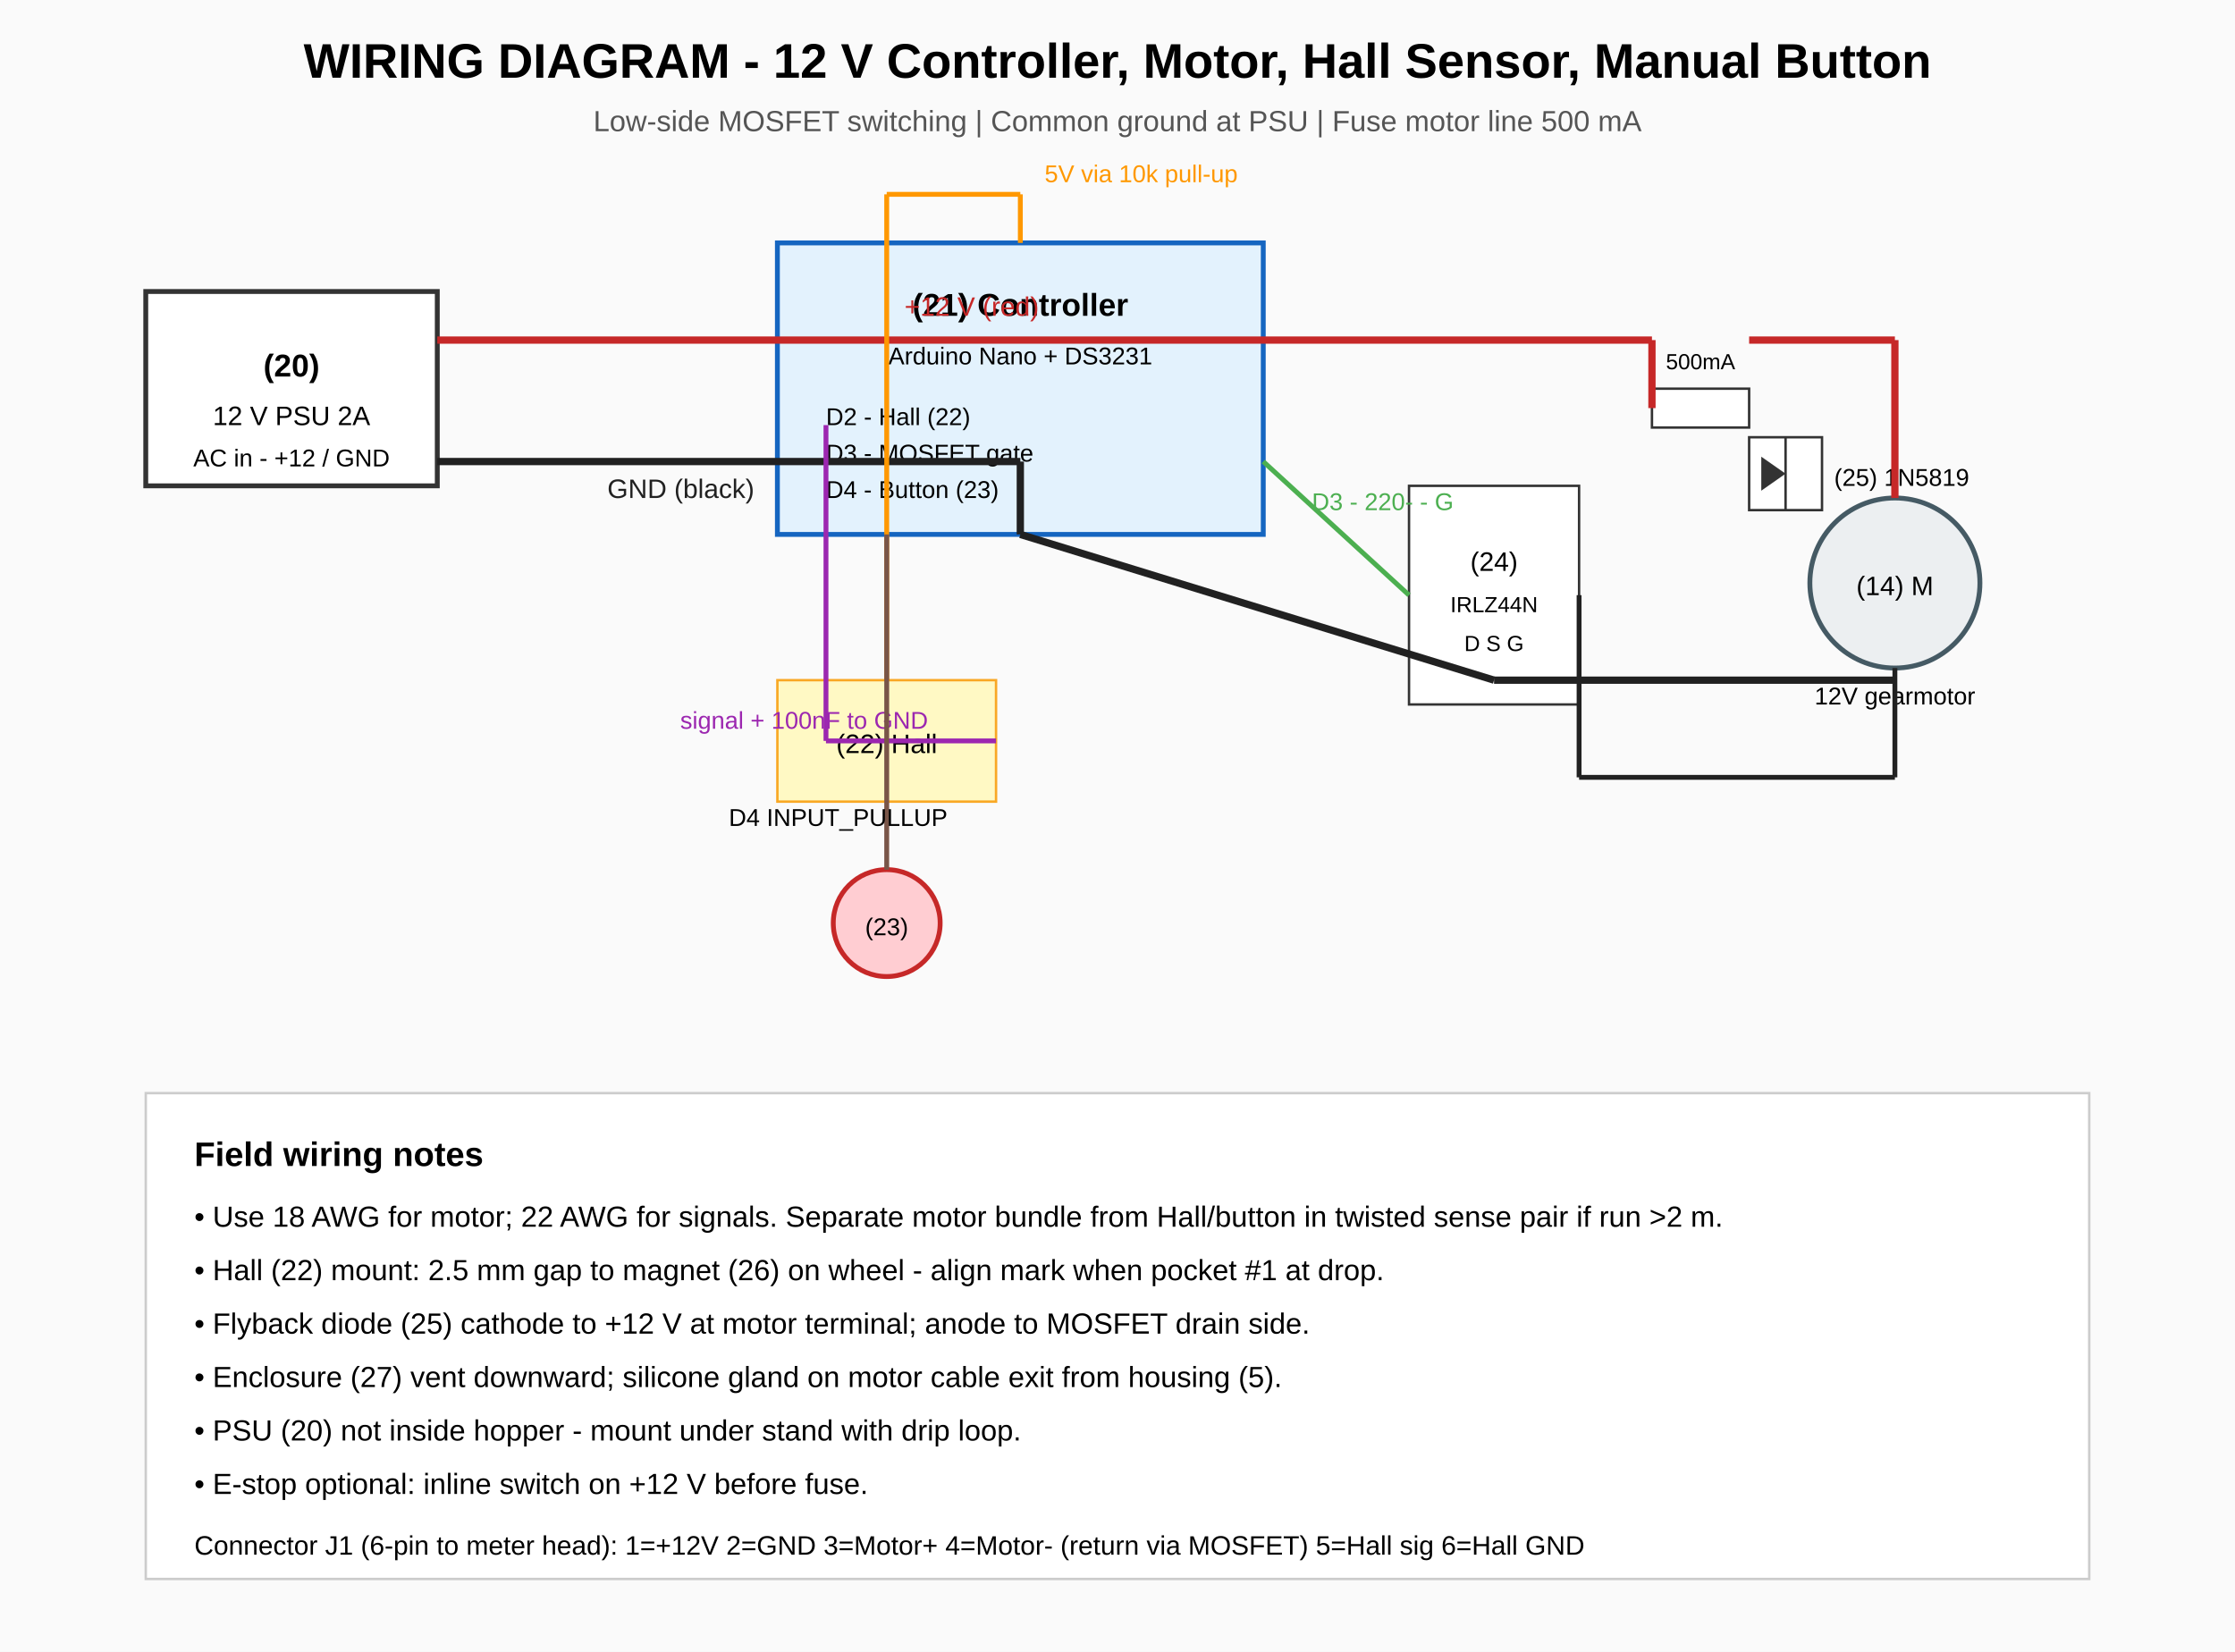
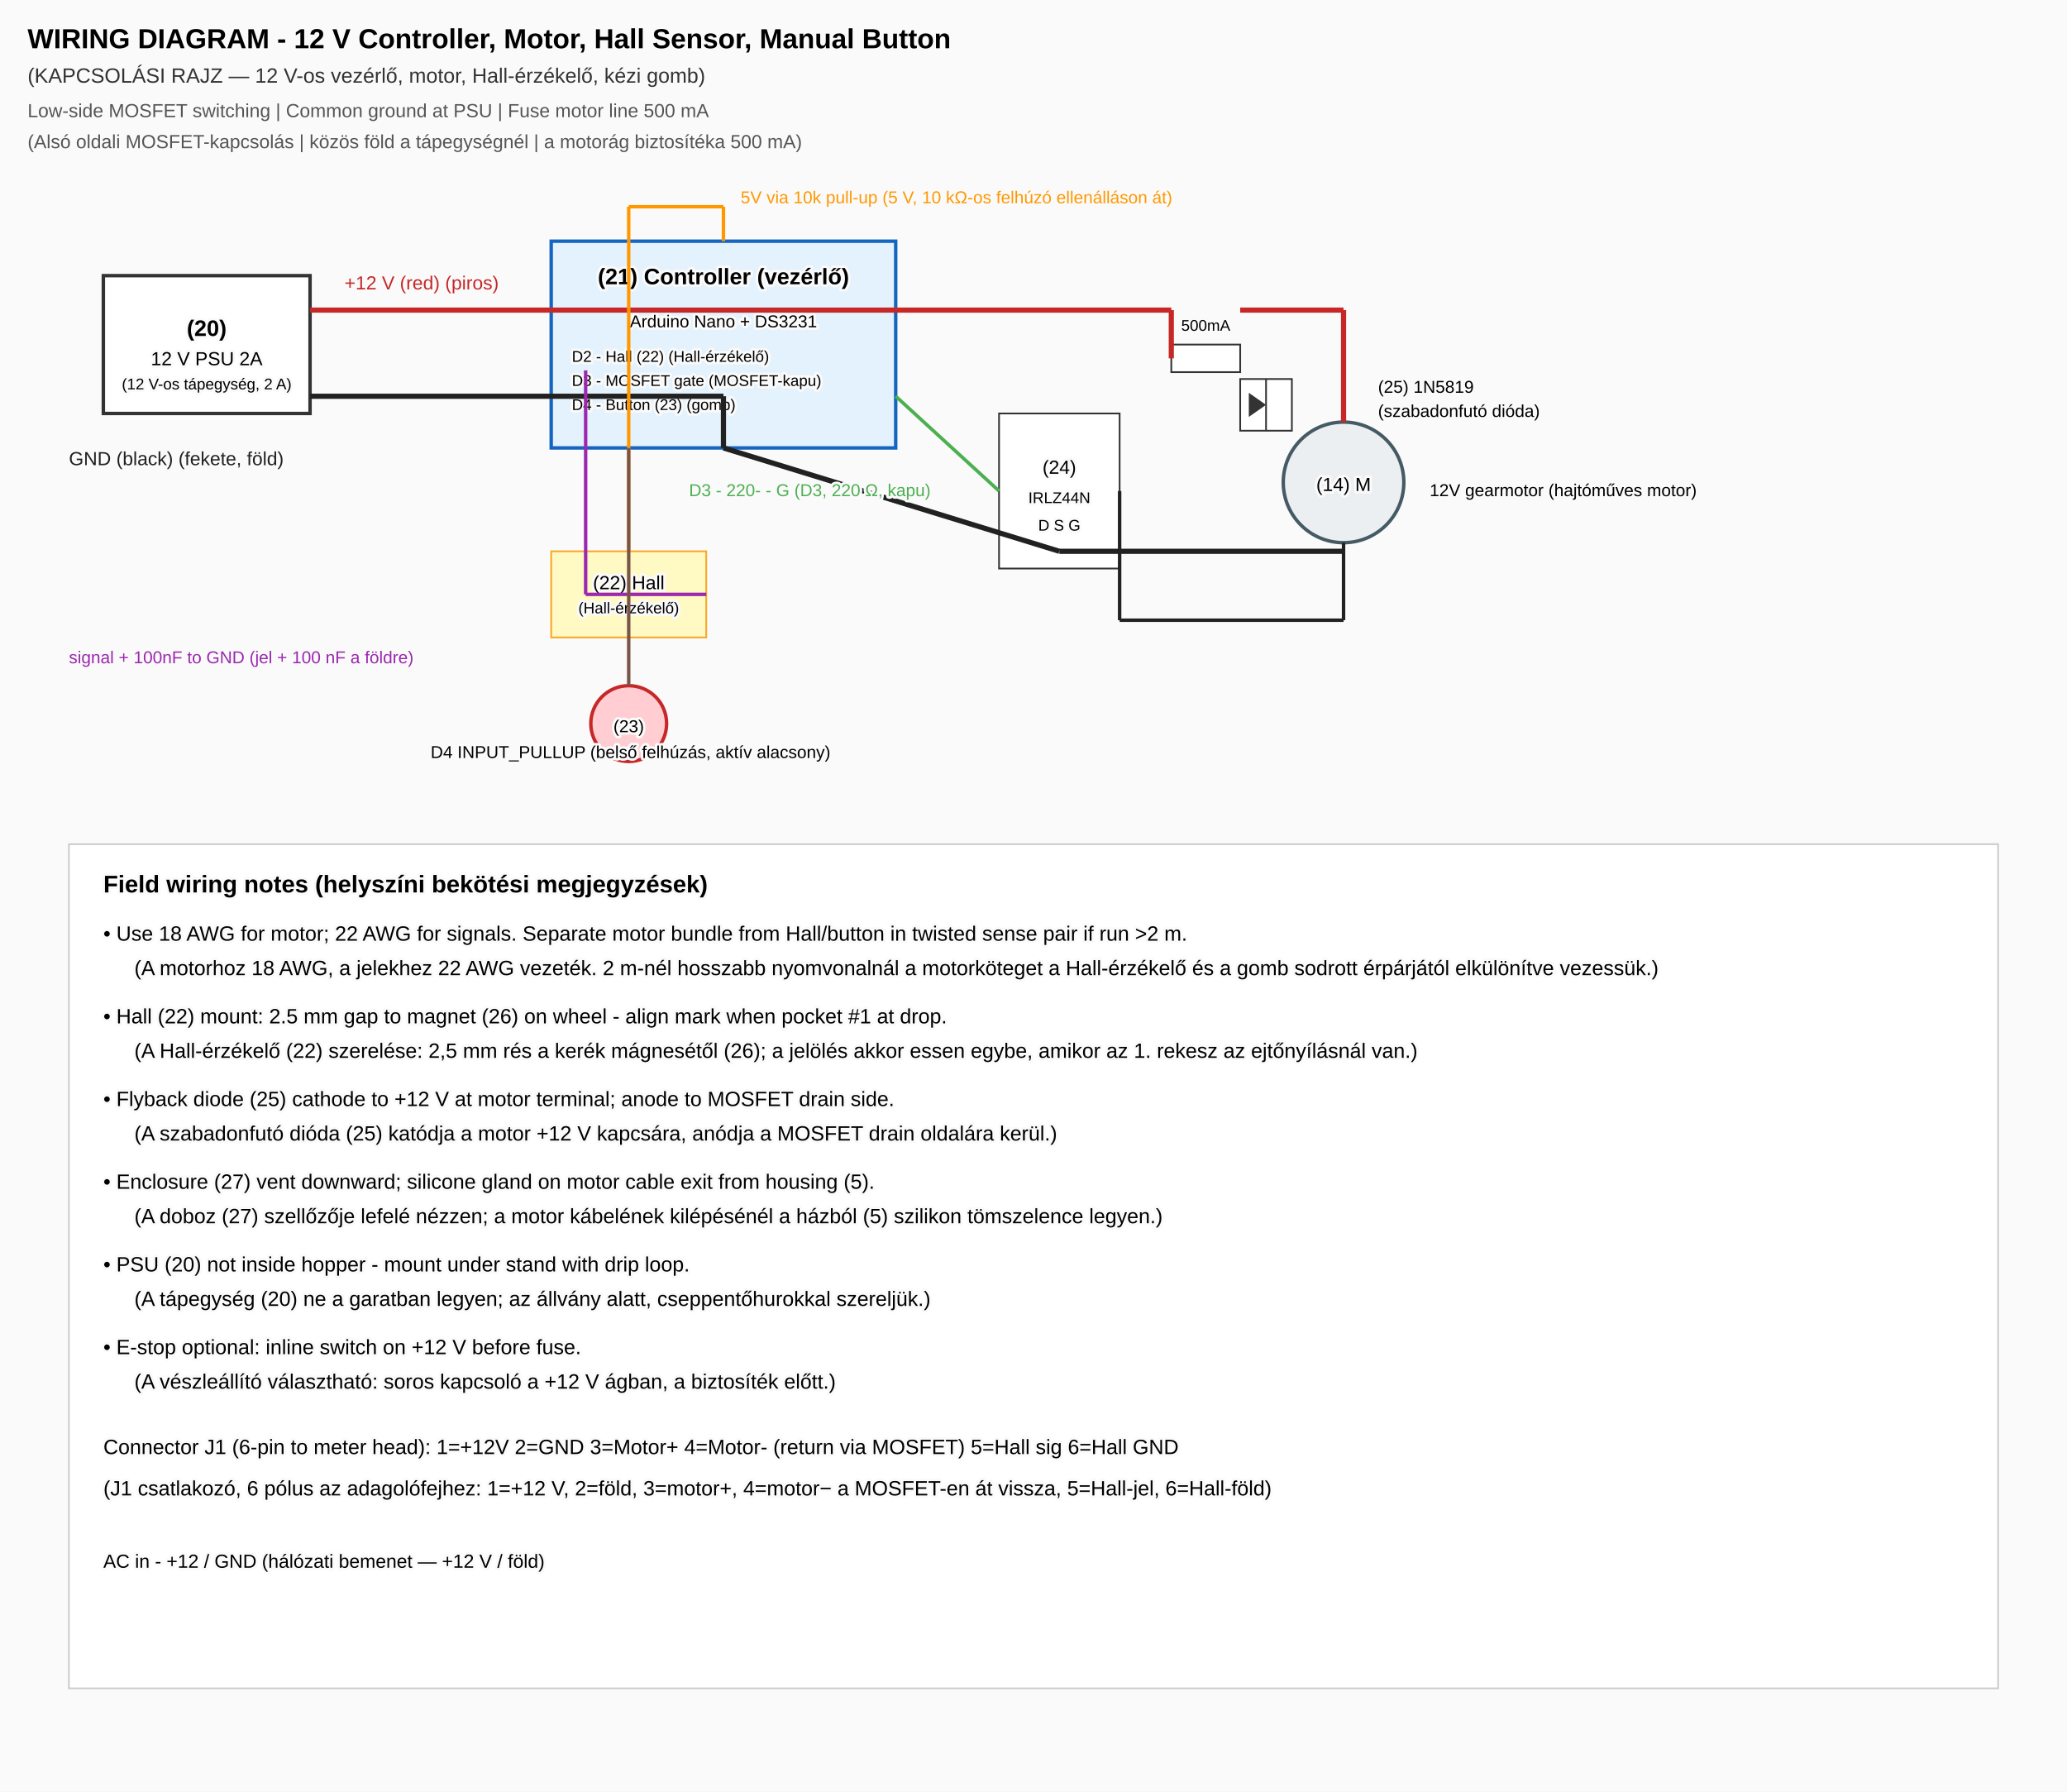
- <svg xmlns="http://www.w3.org/2000/svg" viewBox="0 0 920 680">
-   <style type="text/css">svg text{font-family:Arial,Helvetica,sans-serif}</style>
-   <rect width="920" height="680" fill="#fafafa" />
-   <text x="460" y="32" text-anchor="middle" font-size="20" font-weight="bold">WIRING DIAGRAM - 12 V Controller, Motor, Hall Sensor, Manual Button</text>
-   <text x="460" y="54" text-anchor="middle" font-size="12" fill="#555">Low-side MOSFET switching | Common ground at PSU | Fuse motor line 500 mA</text>
-   <rect x="60" y="120" width="120" height="80" fill="#fff" stroke="#333" stroke-width="2" />
-   <text x="120" y="155" text-anchor="middle" font-size="13" font-weight="bold">(20)</text>
-   <text x="120" y="175" text-anchor="middle" font-size="11">12 V PSU 2A</text>
-   <text x="120" y="192" text-anchor="middle" font-size="10">AC in - +12 / GND</text>
-   <rect x="320" y="100" width="200" height="120" fill="#e3f2fd" stroke="#1565c0" stroke-width="2" />
-   <text x="420" y="130" text-anchor="middle" font-size="13" font-weight="bold">(21) Controller</text>
-   <text x="420" y="150" text-anchor="middle" font-size="10">Arduino Nano + DS3231</text>
-   <text x="340" y="175" font-size="10">D2 - Hall (22)</text>
-   <text x="340" y="190" font-size="10">D3 - MOSFET gate</text>
-   <text x="340" y="205" font-size="10">D4 - Button (23)</text>
-   <rect x="580" y="200" width="70" height="90" fill="#fff" stroke="#333" />
-   <text x="615" y="235" text-anchor="middle" font-size="11">(24)</text>
-   <text x="615" y="252" text-anchor="middle" font-size="9">IRLZ44N</text>
-   <text x="615" y="268" text-anchor="middle" font-size="9">D S G</text>
-   <circle cx="780" cy="240" r="35" fill="#eceff1" stroke="#455a64" stroke-width="2" />
-   <text x="780" y="245" text-anchor="middle" font-size="11">(14) M</text>
-   <text x="780" y="290" text-anchor="middle" font-size="10">12V gearmotor</text>
-   <path d="M720 180 L750 180 L750 210 L720 210 Z" fill="#fff" stroke="#333" />
-   <line x1="735" y1="180" x2="735" y2="210" stroke="#333" />
-   <polygon points="735,195 725,188 725,202" fill="#333" />
-   <text x="755" y="200" font-size="10">(25) 1N5819</text>
-   <rect x="320" y="280" width="90" height="50" fill="#fff9c4" stroke="#f9a825" />
-   <text x="365" y="310" text-anchor="middle" font-size="11">(22) Hall</text>
-   <circle cx="365" cy="380" r="22" fill="#ffcdd2" stroke="#c62828" stroke-width="2" />
-   <text x="365" y="385" text-anchor="middle" font-size="10">(23)</text>
-   <rect x="680" y="160" width="40" height="16" fill="#fff" stroke="#333" />
-   <text x="700" y="152" text-anchor="middle" font-size="9">500mA</text>
-   <line x1="180" y1="140" x2="680" y2="140" stroke="#c62828" stroke-width="3" />
-   <line x1="680" y1="140" x2="680" y2="168" stroke="#c62828" stroke-width="3" />
-   <line x1="720" y1="140" x2="780" y2="140" stroke="#c62828" stroke-width="3" />
-   <line x1="780" y1="140" x2="780" y2="205" stroke="#c62828" stroke-width="3" />
-   <text x="400" y="130" text-anchor="middle" font-size="11" fill="#c62828">+12 V (red)</text>
-   <line x1="180" y1="190" x2="420" y2="190" stroke="#212121" stroke-width="3" />
-   <line x1="420" y1="190" x2="420" y2="220" stroke="#212121" stroke-width="3" />
-   <line x1="420" y1="220" x2="615" y2="280" stroke="#212121" stroke-width="3" />
-   <line x1="615" y1="280" x2="780" y2="280" stroke="#212121" stroke-width="3" />
-   <text x="250" y="205" font-size="11" fill="#212121">GND (black)</text>
-   <line x1="420" y1="100" x2="420" y2="80" stroke="#ff9800" stroke-width="2" />
-   <line x1="420" y1="80" x2="365" y2="80" stroke="#ff9800" stroke-width="2" />
-   <line x1="365" y1="80" x2="365" y2="280" stroke="#ff9800" stroke-width="2" />
-   <text x="430" y="75" font-size="10" fill="#ff9800">5V via 10k pull-up</text>
-   <line x1="520" y1="190" x2="580" y2="245" stroke="#4caf50" stroke-width="2" />
-   <text x="540" y="210" font-size="10" fill="#4caf50">D3 - 220- - G</text>
-   <line x1="780" y1="275" x2="780" y2="320" stroke="#212121" stroke-width="2" />
-   <line x1="780" y1="320" x2="650" y2="320" stroke="#212121" stroke-width="2" />
-   <line x1="650" y1="320" x2="650" y2="245" stroke="#212121" stroke-width="2" />
-   <line x1="410" y1="305" x2="340" y2="305" stroke="#9c27b0" stroke-width="2" />
-   <line x1="340" y1="305" x2="340" y2="175" stroke="#9c27b0" stroke-width="2" />
-   <text x="280" y="300" font-size="10" fill="#9c27b0">signal + 100nF to GND</text>
-   <line x1="365" y1="358" x2="365" y2="220" stroke="#795548" stroke-width="2" />
-   <text x="300" y="340" font-size="10">D4 INPUT_PULLUP</text>
-   <rect x="60" y="450" width="800" height="200" fill="#fff" stroke="#ccc" />
-   <text x="80" y="480" font-size="14" font-weight="bold">Field wiring notes</text>
-   <text x="80" y="505" font-size="12">• Use 18 AWG for motor; 22 AWG for signals. Separate motor bundle from Hall/button in twisted sense pair if run &gt;2 m.</text>
-   <text x="80" y="527" font-size="12">• Hall (22) mount: 2.5 mm gap to magnet (26) on wheel - align mark when pocket #1 at drop.</text>
-   <text x="80" y="549" font-size="12">• Flyback diode (25) cathode to +12 V at motor terminal; anode to MOSFET drain side.</text>
-   <text x="80" y="571" font-size="12">• Enclosure (27) vent downward; silicone gland on motor cable exit from housing (5).</text>
-   <text x="80" y="593" font-size="12">• PSU (20) not inside hopper - mount under stand with drip loop.</text>
-   <text x="80" y="615" font-size="12">• E-stop optional: inline switch on +12 V before fuse.</text>
-   <text x="80" y="640" font-size="11">Connector J1 (6-pin to meter head): 1=+12V 2=GND 3=Motor+ 4=Motor- (return via MOSFET) 5=Hall sig 6=Hall GND</text>
+ <svg xmlns="http://www.w3.org/2000/svg" viewBox="0 0 1200 1040">
+   <style type="text/css">svg text{font-family:Arial,Helvetica,sans-serif;paint-order:stroke fill;stroke:#fafafa;stroke-width:3px;stroke-linejoin:round}</style>
+   <rect width="1200" height="1040" fill="#fafafa" />
+   <text x="16" y="28" font-size="16" font-weight="bold">WIRING DIAGRAM - 12 V Controller, Motor, Hall Sensor, Manual Button</text>
+   <text x="16" y="48" font-size="12" fill="#333">(KAPCSOLÁSI RAJZ — 12 V-os vezérlő, motor, Hall-érzékelő, kézi gomb)</text>
+   <text x="16" y="68" font-size="11" fill="#555">Low-side MOSFET switching | Common ground at PSU | Fuse motor line 500 mA</text>
+   <text x="16" y="86" font-size="11" fill="#555">(Alsó oldali MOSFET-kapcsolás | közös föld a tápegységnél | a motorág biztosítéka 500 mA)</text>
+   <g transform="translate(0, 40)">
+     <rect x="60" y="120" width="120" height="80" fill="#fff" stroke="#333" stroke-width="2" />
+     <text x="120" y="155" text-anchor="middle" font-size="13" font-weight="bold">(20)</text>
+     <text x="120" y="172" text-anchor="middle" font-size="11">12 V PSU 2A</text>
+     <text x="120" y="186" text-anchor="middle" font-size="9">(12 V-os tápegység, 2 A)</text>
+     <rect x="320" y="100" width="200" height="120" fill="#e3f2fd" stroke="#1565c0" stroke-width="2" />
+     <text x="420" y="125" text-anchor="middle" font-size="13" font-weight="bold">(21) Controller (vezérlő)</text>
+     <text x="420" y="150" text-anchor="middle" font-size="10">Arduino Nano + DS3231</text>
+     <text x="332" y="170" font-size="9">D2 - Hall (22) (Hall-érzékelő)</text>
+     <text x="332" y="184" font-size="9">D3 - MOSFET gate (MOSFET-kapu)</text>
+     <text x="332" y="198" font-size="9">D4 - Button (23) (gomb)</text>
+     <rect x="580" y="200" width="70" height="90" fill="#fff" stroke="#333" />
+     <text x="615" y="235" text-anchor="middle" font-size="11">(24)</text>
+     <text x="615" y="252" text-anchor="middle" font-size="9">IRLZ44N</text>
+     <text x="615" y="268" text-anchor="middle" font-size="9">D S G</text>
+     <circle cx="780" cy="240" r="35" fill="#eceff1" stroke="#455a64" stroke-width="2" />
+     <text x="780" y="245" text-anchor="middle" font-size="11">(14) M</text>
+     <text x="830" y="248" font-size="10">12V gearmotor (hajtóműves motor)</text>
+     <path d="M720 180 L750 180 L750 210 L720 210 Z" fill="#fff" stroke="#333" />
+     <line x1="735" y1="180" x2="735" y2="210" stroke="#333" />
+     <polygon points="735,195 725,188 725,202" fill="#333" />
+     <text x="800" y="188" font-size="10">(25) 1N5819</text>
+     <text x="800" y="202" font-size="10">(szabadonfutó dióda)</text>
+     <rect x="320" y="280" width="90" height="50" fill="#fff9c4" stroke="#f9a825" />
+     <text x="365" y="302" text-anchor="middle" font-size="11">(22) Hall</text>
+     <text x="365" y="316" text-anchor="middle" font-size="9">(Hall-érzékelő)</text>
+     <circle cx="365" cy="380" r="22" fill="#ffcdd2" stroke="#c62828" stroke-width="2" />
+     <text x="365" y="385" text-anchor="middle" font-size="10">(23)</text>
+     <rect x="680" y="160" width="40" height="16" fill="#fff" stroke="#333" />
+     <text x="700" y="152" text-anchor="middle" font-size="9">500mA</text>
+     <line x1="180" y1="140" x2="680" y2="140" stroke="#c62828" stroke-width="3" />
+     <line x1="680" y1="140" x2="680" y2="168" stroke="#c62828" stroke-width="3" />
+     <line x1="720" y1="140" x2="780" y2="140" stroke="#c62828" stroke-width="3" />
+     <line x1="780" y1="140" x2="780" y2="205" stroke="#c62828" stroke-width="3" />
+     <text x="200" y="128" font-size="11" fill="#c62828">+12 V (red) (piros)</text>
+     <line x1="180" y1="190" x2="420" y2="190" stroke="#212121" stroke-width="3" />
+     <line x1="420" y1="190" x2="420" y2="220" stroke="#212121" stroke-width="3" />
+     <line x1="420" y1="220" x2="615" y2="280" stroke="#212121" stroke-width="3" />
+     <line x1="615" y1="280" x2="780" y2="280" stroke="#212121" stroke-width="3" />
+     <text x="40" y="230" font-size="11" fill="#212121">GND (black) (fekete, föld)</text>
+     <line x1="420" y1="100" x2="420" y2="80" stroke="#ff9800" stroke-width="2" />
+     <line x1="420" y1="80" x2="365" y2="80" stroke="#ff9800" stroke-width="2" />
+     <line x1="365" y1="80" x2="365" y2="280" stroke="#ff9800" stroke-width="2" />
+     <text x="430" y="78" font-size="10" fill="#ff9800">5V via 10k pull-up (5 V, 10 kΩ-os felhúzó ellenálláson át)</text>
+     <line x1="520" y1="190" x2="580" y2="245" stroke="#4caf50" stroke-width="2" />
+     <text x="400" y="248" font-size="10" fill="#4caf50">D3 - 220- - G (D3, 220 Ω, kapu)</text>
+     <line x1="780" y1="275" x2="780" y2="320" stroke="#212121" stroke-width="2" />
+     <line x1="780" y1="320" x2="650" y2="320" stroke="#212121" stroke-width="2" />
+     <line x1="650" y1="320" x2="650" y2="245" stroke="#212121" stroke-width="2" />
+     <line x1="410" y1="305" x2="340" y2="305" stroke="#9c27b0" stroke-width="2" />
+     <line x1="340" y1="305" x2="340" y2="175" stroke="#9c27b0" stroke-width="2" />
+     <text x="40" y="345" font-size="10" fill="#9c27b0">signal + 100nF to GND (jel + 100 nF a földre)</text>
+     <line x1="365" y1="358" x2="365" y2="220" stroke="#795548" stroke-width="2" />
+     <text x="250" y="400" font-size="10">D4 INPUT_PULLUP (belső felhúzás, aktív alacsony)</text>
+     <rect x="40" y="450" width="1120" height="490" fill="#fff" stroke="#ccc" />
+     <text x="60" y="478" font-size="14" font-weight="bold">Field wiring notes (helyszíni bekötési megjegyzések)</text>
+     <text x="60" y="506" font-size="12">• Use 18 AWG for motor; 22 AWG for signals. Separate motor bundle from Hall/button in twisted sense pair if run &gt;2 m.</text>
+     <text x="78" y="526" font-size="12">(A motorhoz 18 AWG, a jelekhez 22 AWG vezeték. 2 m-nél hosszabb nyomvonalnál a motorköteget a Hall-érzékelő és a gomb sodrott érpárjától elkülönítve vezessük.)</text>
+     <text x="60" y="554" font-size="12">• Hall (22) mount: 2.5 mm gap to magnet (26) on wheel - align mark when pocket #1 at drop.</text>
+     <text x="78" y="574" font-size="12">(A Hall-érzékelő (22) szerelése: 2,5 mm rés a kerék mágnesétől (26); a jelölés akkor essen egybe, amikor az 1. rekesz az ejtőnyílásnál van.)</text>
+     <text x="60" y="602" font-size="12">• Flyback diode (25) cathode to +12 V at motor terminal; anode to MOSFET drain side.</text>
+     <text x="78" y="622" font-size="12">(A szabadonfutó dióda (25) katódja a motor +12 V kapcsára, anódja a MOSFET drain oldalára kerül.)</text>
+     <text x="60" y="650" font-size="12">• Enclosure (27) vent downward; silicone gland on motor cable exit from housing (5).</text>
+     <text x="78" y="670" font-size="12">(A doboz (27) szellőzője lefelé nézzen; a motor kábelének kilépésénél a házból (5) szilikon tömszelence legyen.)</text>
+     <text x="60" y="698" font-size="12">• PSU (20) not inside hopper - mount under stand with drip loop.</text>
+     <text x="78" y="718" font-size="12">(A tápegység (20) ne a garatban legyen; az állvány alatt, cseppentőhurokkal szereljük.)</text>
+     <text x="60" y="746" font-size="12">• E-stop optional: inline switch on +12 V before fuse.</text>
+     <text x="78" y="766" font-size="12">(A vészleállító választható: soros kapcsoló a +12 V ágban, a biztosíték előtt.)</text>
+     <text x="60" y="804" font-size="12">Connector J1 (6-pin to meter head): 1=+12V 2=GND 3=Motor+ 4=Motor- (return via MOSFET) 5=Hall sig 6=Hall GND</text>
+     <text x="60" y="828" font-size="12">(J1 csatlakozó, 6 pólus az adagolófejhez: 1=+12 V, 2=föld, 3=motor+, 4=motor− a MOSFET-en át vissza, 5=Hall-jel, 6=Hall-föld)</text>
+     <text x="60" y="870" font-size="11">AC in - +12 / GND (hálózati bemenet — +12 V / föld)</text>
+   </g>
</svg>
